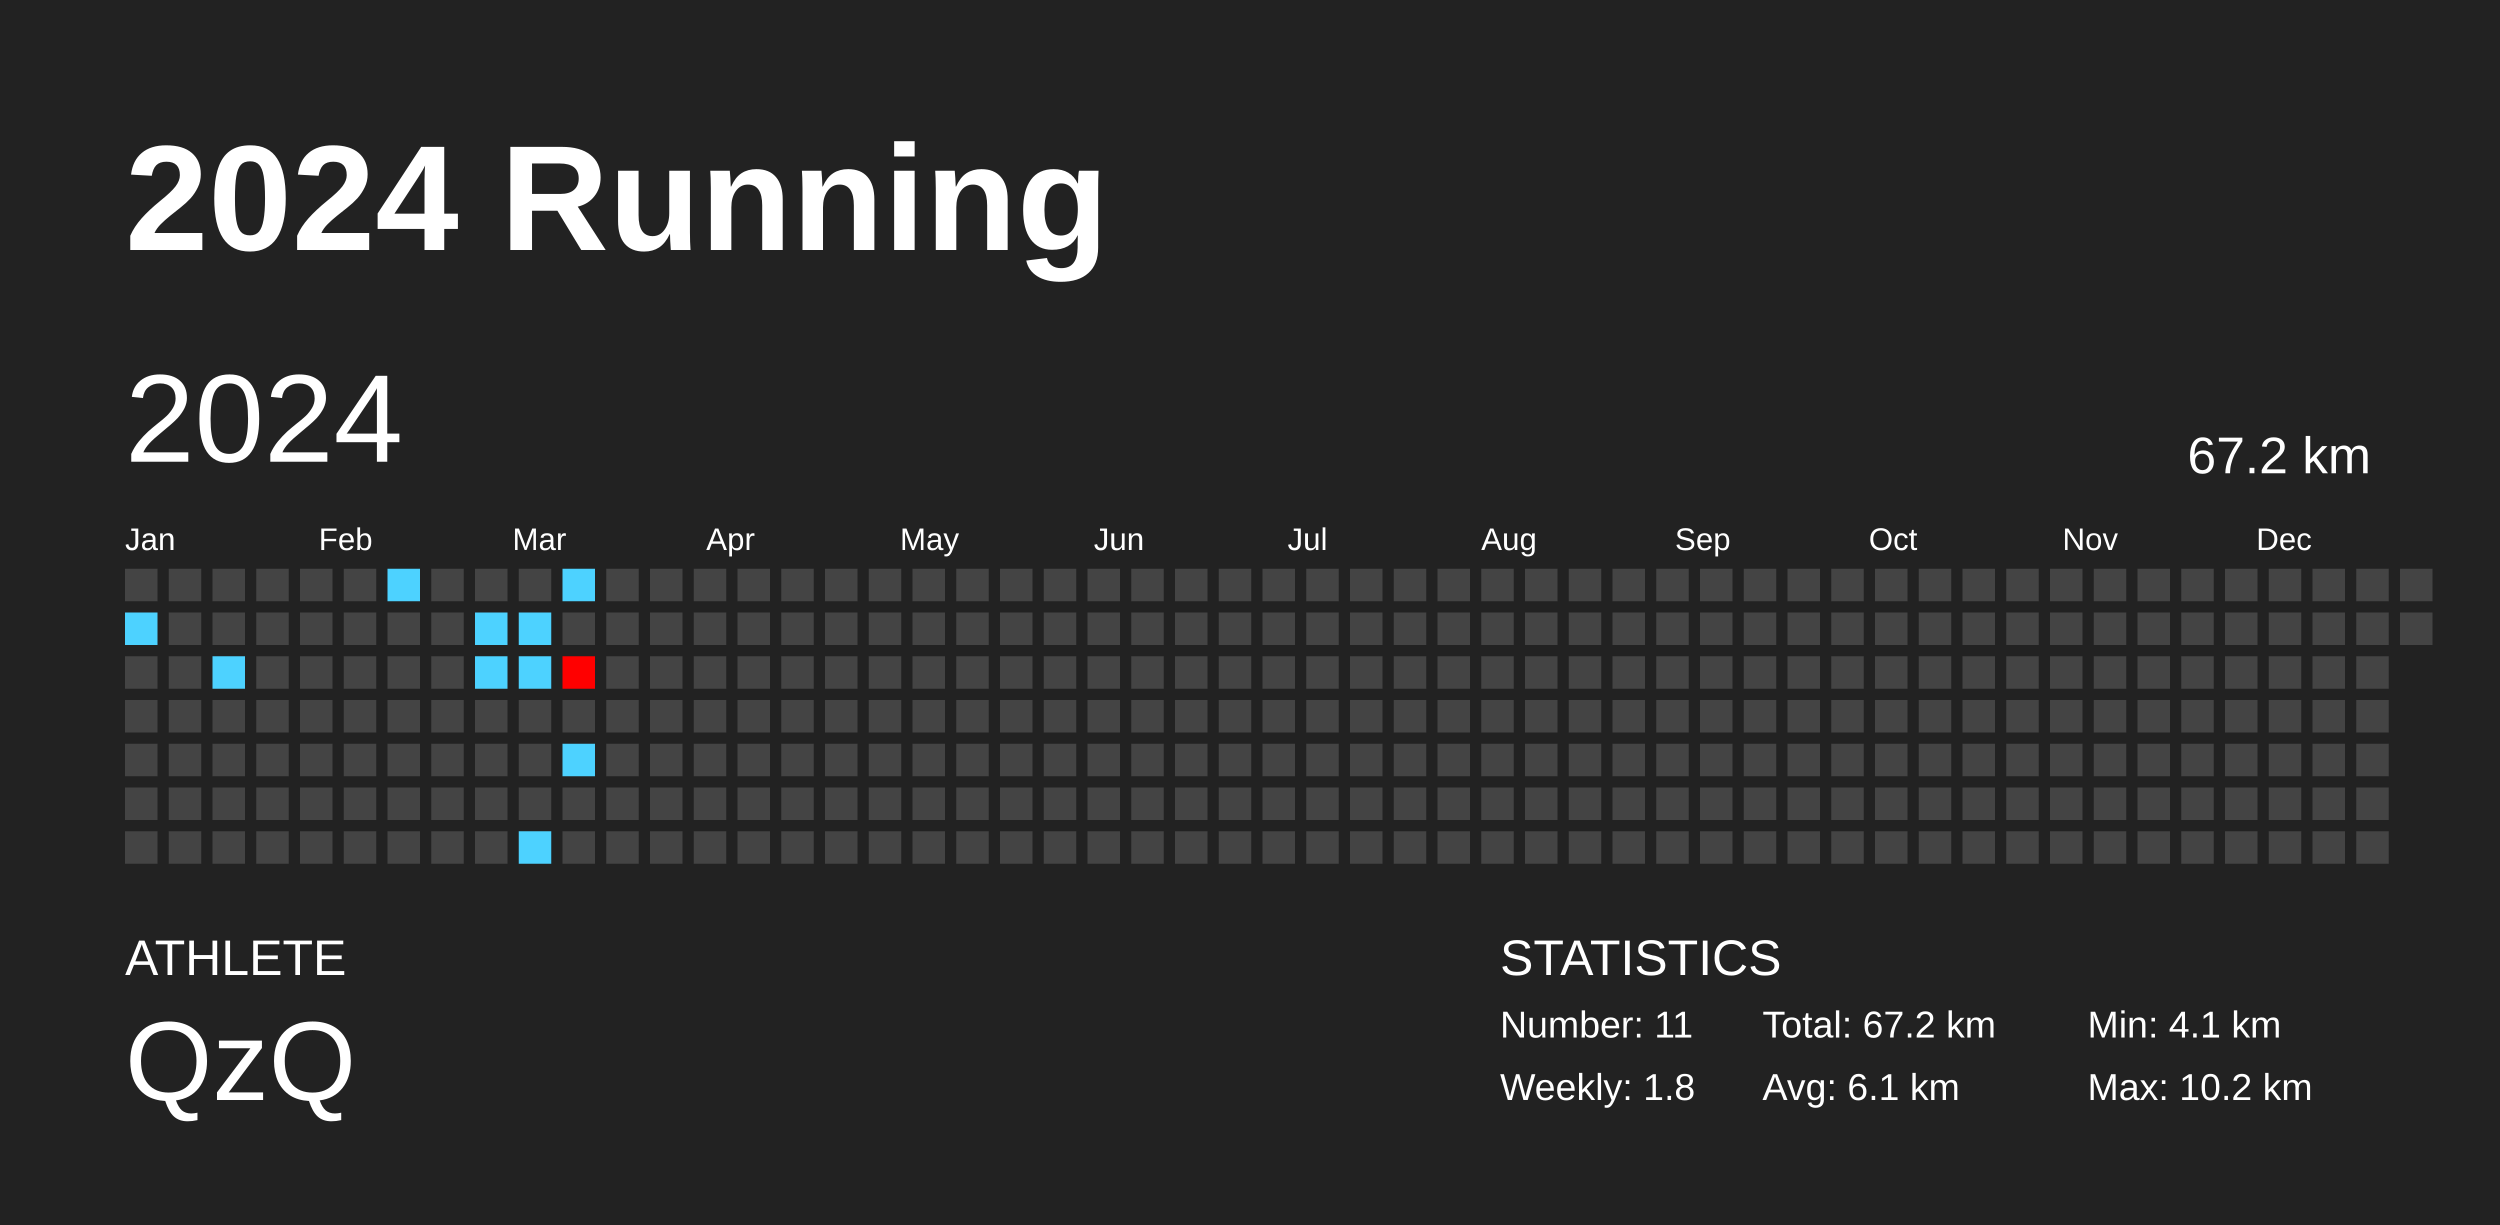
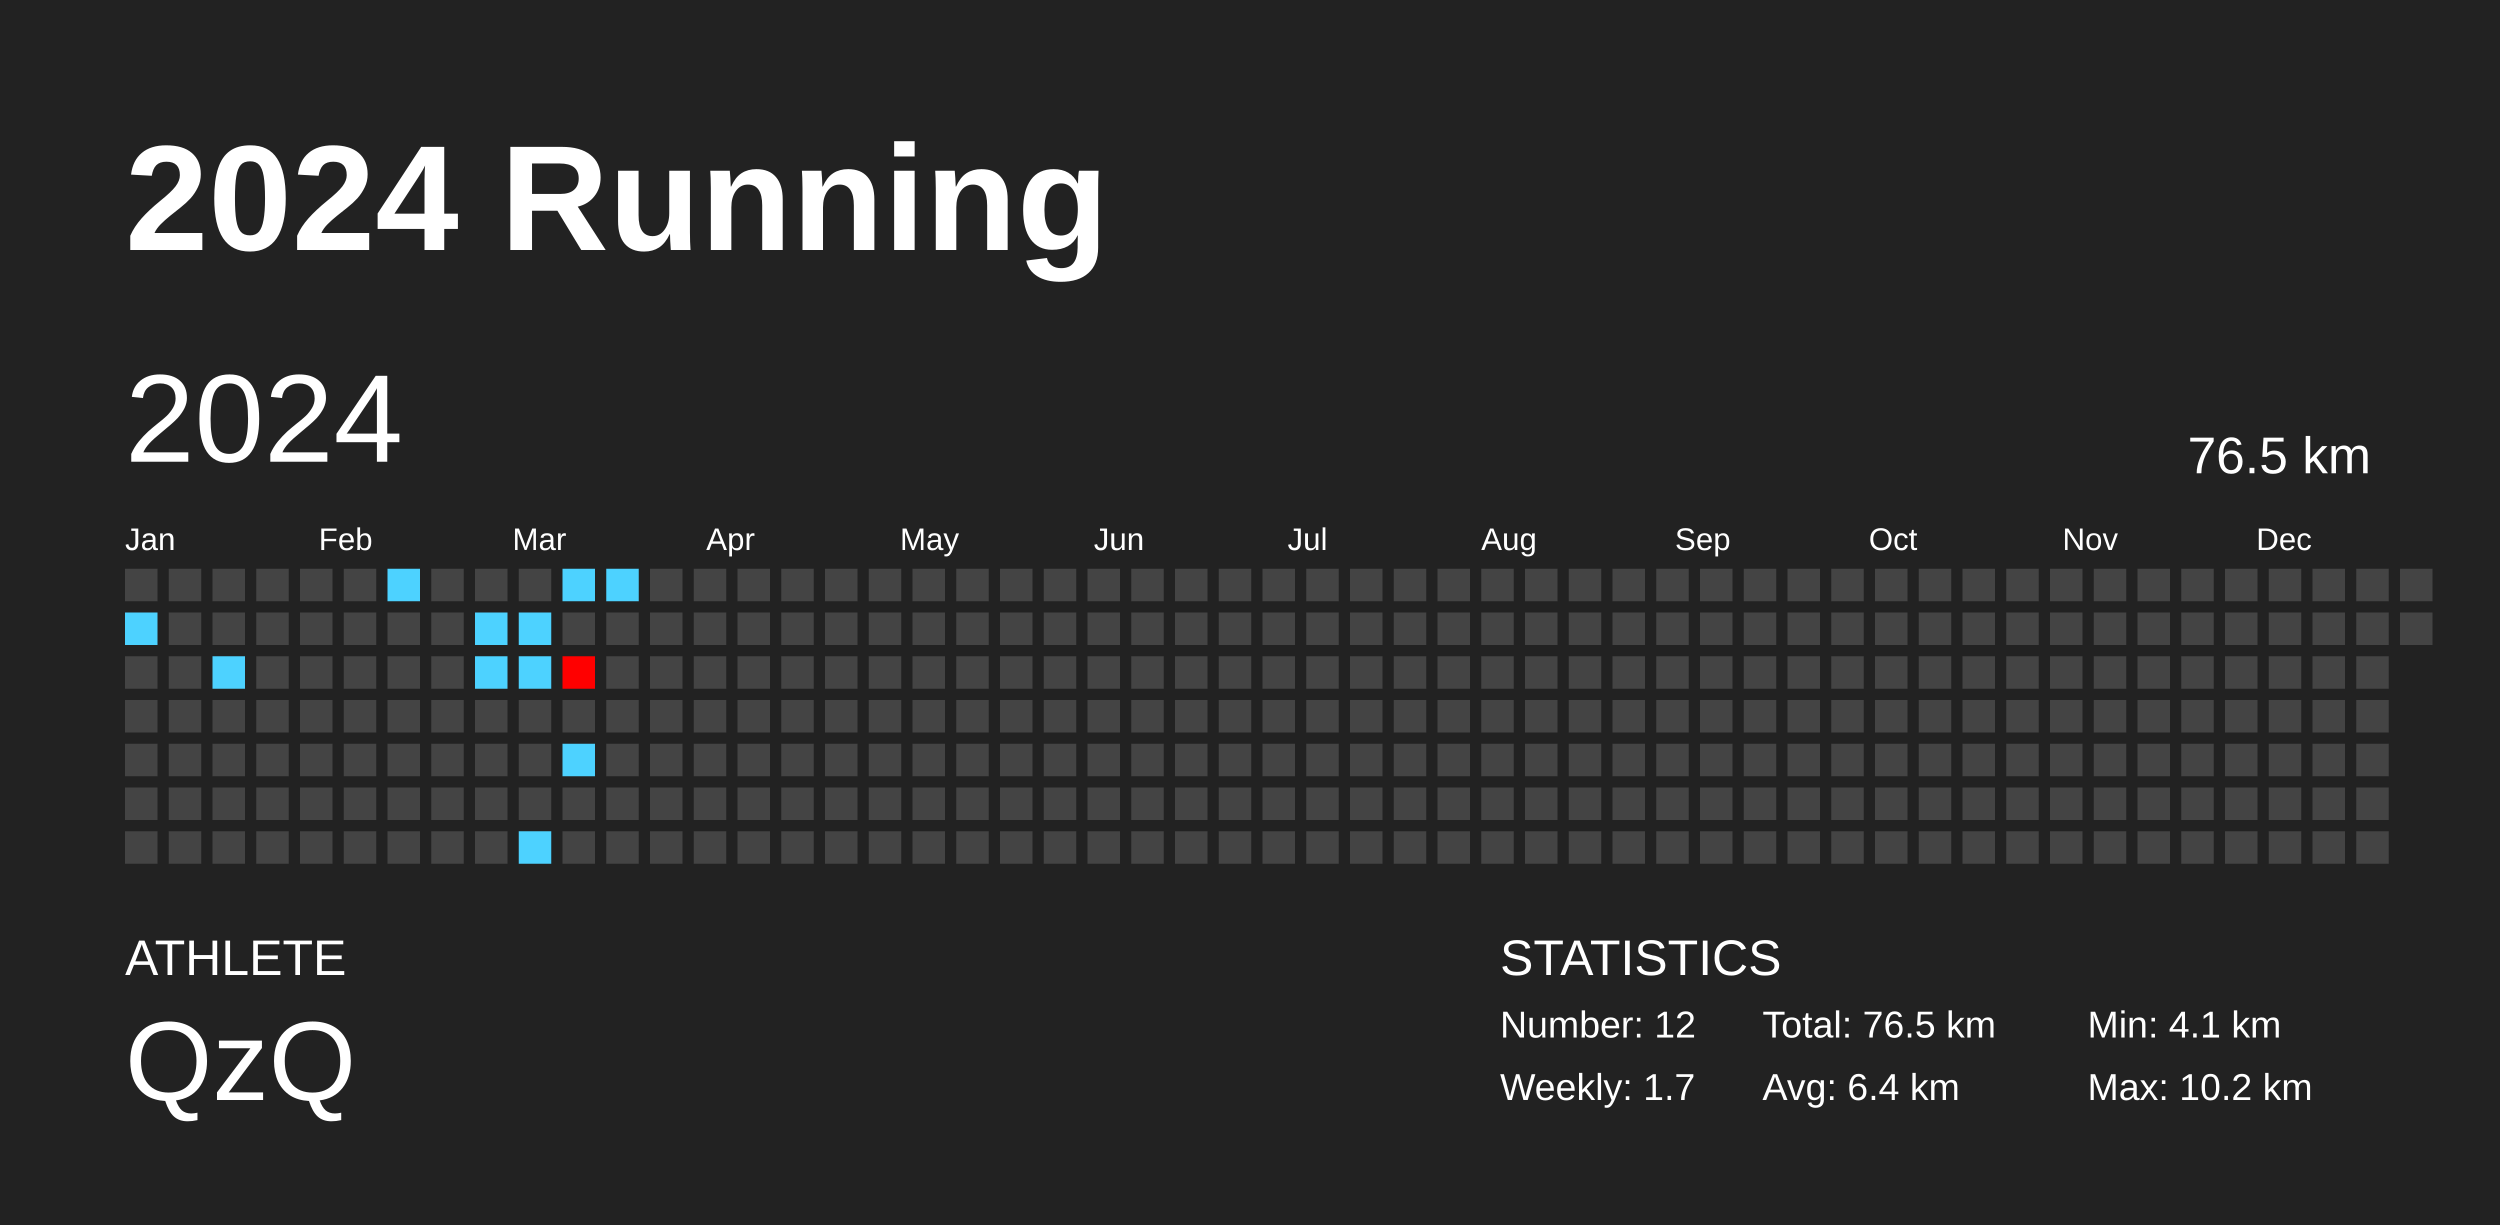
<svg xmlns="http://www.w3.org/2000/svg" baseProfile="full" height="98mm" version="1.1" viewBox="0,0,200,98" width="200mm">
  <defs />
  <rect fill="#222222" height="98" width="200" x="0" y="0" />
  <text fill="#FFFFFF" style="font-size:12px; font-family:Arial; font-weight:bold;" x="10" y="20">2024 Running</text>
  <text fill="#FFFFFF" style="font-size:4px; font-family:Arial" x="10" y="78">ATHLETE</text>
  <text fill="#FFFFFF" style="font-size:9px; font-family:Arial" x="10" y="88">QzQ</text>
  <text fill="#FFFFFF" style="font-size:4px; font-family:Arial" x="120" y="78">STATISTICS</text>
-   <text fill="#FFFFFF" style="font-size:3px; font-family:Arial" x="120" y="83">Number: 11</text>
-   <text fill="#FFFFFF" style="font-size:3px; font-family:Arial" x="120" y="88">Weekly: 1.8</text>
-   <text fill="#FFFFFF" style="font-size:3px; font-family:Arial" x="141" y="83">Total: 67.2 km</text>
-   <text fill="#FFFFFF" style="font-size:3px; font-family:Arial" x="141" y="88">Avg: 6.1 km</text>
+   <text fill="#FFFFFF" style="font-size:3px; font-family:Arial" x="120" y="83">Number: 12</text>
+   <text fill="#FFFFFF" style="font-size:3px; font-family:Arial" x="120" y="88">Weekly: 1.7</text>
+   <text fill="#FFFFFF" style="font-size:3px; font-family:Arial" x="141" y="83">Total: 76.5 km</text>
+   <text fill="#FFFFFF" style="font-size:3px; font-family:Arial" x="141" y="88">Avg: 6.4 km</text>
  <text fill="#FFFFFF" style="font-size:3px; font-family:Arial" x="167" y="83">Min: 4.1 km</text>
  <text fill="#FFFFFF" style="font-size:3px; font-family:Arial" x="167" y="88">Max: 10.2 km</text>
  <text dominant-baseline="hanging" fill="#FFFFFF" style="font-size:10.0px; font-family:Arial;" x="10" y="30">2024</text>
-   <text dominant-baseline="hanging" fill="#FFFFFF" style="font-size:4.125px; font-family:Arial;" x="175" y="35">67.2 km</text>
+   <text dominant-baseline="hanging" fill="#FFFFFF" style="font-size:4.125px; font-family:Arial;" x="175" y="35">76.5 km</text>
  <text fill="#FFFFFF" style="font-size:2.5px; font-family:Arial" x="10.0" y="44">Jan</text>
  <text fill="#FFFFFF" style="font-size:2.5px; font-family:Arial" x="25.5" y="44">Feb</text>
  <text fill="#FFFFFF" style="font-size:2.5px; font-family:Arial" x="41.0" y="44">Mar</text>
  <text fill="#FFFFFF" style="font-size:2.5px; font-family:Arial" x="56.5" y="44">Apr</text>
  <text fill="#FFFFFF" style="font-size:2.5px; font-family:Arial" x="72.0" y="44">May</text>
  <text fill="#FFFFFF" style="font-size:2.5px; font-family:Arial" x="87.5" y="44">Jun</text>
  <text fill="#FFFFFF" style="font-size:2.5px; font-family:Arial" x="103.0" y="44">Jul</text>
  <text fill="#FFFFFF" style="font-size:2.5px; font-family:Arial" x="118.5" y="44">Aug</text>
  <text fill="#FFFFFF" style="font-size:2.5px; font-family:Arial" x="134.0" y="44">Sep</text>
  <text fill="#FFFFFF" style="font-size:2.5px; font-family:Arial" x="149.5" y="44">Oct</text>
  <text fill="#FFFFFF" style="font-size:2.5px; font-family:Arial" x="165.0" y="44">Nov</text>
  <text fill="#FFFFFF" style="font-size:2.5px; font-family:Arial" x="180.5" y="44">Dec</text>
  <rect fill="#444444" height="2.6" width="2.6" x="10.0" y="45.5" />
  <rect fill="#4dd2ff" height="2.6" width="2.6" x="10.0" y="49.0" />
  <rect fill="#444444" height="2.6" width="2.6" x="10.0" y="52.5" />
  <rect fill="#444444" height="2.6" width="2.6" x="10.0" y="56.0" />
  <rect fill="#444444" height="2.6" width="2.6" x="10.0" y="59.5" />
  <rect fill="#444444" height="2.6" width="2.6" x="10.0" y="63.0" />
  <rect fill="#444444" height="2.6" width="2.6" x="10.0" y="66.5" />
  <rect fill="#444444" height="2.6" width="2.6" x="13.5" y="45.5" />
  <rect fill="#444444" height="2.6" width="2.6" x="13.5" y="49.0" />
  <rect fill="#444444" height="2.6" width="2.6" x="13.5" y="52.5" />
  <rect fill="#444444" height="2.6" width="2.6" x="13.5" y="56.0" />
  <rect fill="#444444" height="2.6" width="2.6" x="13.5" y="59.5" />
  <rect fill="#444444" height="2.6" width="2.6" x="13.5" y="63.0" />
  <rect fill="#444444" height="2.6" width="2.6" x="13.5" y="66.5" />
  <rect fill="#444444" height="2.6" width="2.6" x="17.0" y="45.5" />
  <rect fill="#444444" height="2.6" width="2.6" x="17.0" y="49.0" />
  <rect fill="#4dd2ff" height="2.6" width="2.6" x="17.0" y="52.5" />
  <rect fill="#444444" height="2.6" width="2.6" x="17.0" y="56.0" />
  <rect fill="#444444" height="2.6" width="2.6" x="17.0" y="59.5" />
  <rect fill="#444444" height="2.6" width="2.6" x="17.0" y="63.0" />
  <rect fill="#444444" height="2.6" width="2.6" x="17.0" y="66.5" />
  <rect fill="#444444" height="2.6" width="2.6" x="20.5" y="45.5" />
  <rect fill="#444444" height="2.6" width="2.6" x="20.5" y="49.0" />
  <rect fill="#444444" height="2.6" width="2.6" x="20.5" y="52.5" />
  <rect fill="#444444" height="2.6" width="2.6" x="20.5" y="56.0" />
  <rect fill="#444444" height="2.6" width="2.6" x="20.5" y="59.5" />
  <rect fill="#444444" height="2.6" width="2.6" x="20.5" y="63.0" />
  <rect fill="#444444" height="2.6" width="2.6" x="20.5" y="66.5" />
  <rect fill="#444444" height="2.6" width="2.6" x="24.0" y="45.5" />
  <rect fill="#444444" height="2.6" width="2.6" x="24.0" y="49.0" />
  <rect fill="#444444" height="2.6" width="2.6" x="24.0" y="52.5" />
  <rect fill="#444444" height="2.6" width="2.6" x="24.0" y="56.0" />
  <rect fill="#444444" height="2.6" width="2.6" x="24.0" y="59.5" />
  <rect fill="#444444" height="2.6" width="2.6" x="24.0" y="63.0" />
  <rect fill="#444444" height="2.6" width="2.6" x="24.0" y="66.5" />
  <rect fill="#444444" height="2.6" width="2.6" x="27.5" y="45.5" />
  <rect fill="#444444" height="2.6" width="2.6" x="27.5" y="49.0" />
  <rect fill="#444444" height="2.6" width="2.6" x="27.5" y="52.5" />
  <rect fill="#444444" height="2.6" width="2.6" x="27.5" y="56.0" />
  <rect fill="#444444" height="2.6" width="2.6" x="27.5" y="59.5" />
  <rect fill="#444444" height="2.6" width="2.6" x="27.5" y="63.0" />
  <rect fill="#444444" height="2.6" width="2.6" x="27.5" y="66.5" />
  <rect fill="#4dd2ff" height="2.6" width="2.6" x="31.0" y="45.5" />
  <rect fill="#444444" height="2.6" width="2.6" x="31.0" y="49.0" />
  <rect fill="#444444" height="2.6" width="2.6" x="31.0" y="52.5" />
  <rect fill="#444444" height="2.6" width="2.6" x="31.0" y="56.0" />
  <rect fill="#444444" height="2.6" width="2.6" x="31.0" y="59.5" />
  <rect fill="#444444" height="2.6" width="2.6" x="31.0" y="63.0" />
  <rect fill="#444444" height="2.6" width="2.6" x="31.0" y="66.5" />
  <rect fill="#444444" height="2.6" width="2.6" x="34.5" y="45.5" />
  <rect fill="#444444" height="2.6" width="2.6" x="34.5" y="49.0" />
  <rect fill="#444444" height="2.6" width="2.6" x="34.5" y="52.5" />
  <rect fill="#444444" height="2.6" width="2.6" x="34.5" y="56.0" />
  <rect fill="#444444" height="2.6" width="2.6" x="34.5" y="59.5" />
  <rect fill="#444444" height="2.6" width="2.6" x="34.5" y="63.0" />
  <rect fill="#444444" height="2.6" width="2.6" x="34.5" y="66.5" />
  <rect fill="#444444" height="2.6" width="2.6" x="38.0" y="45.5" />
  <rect fill="#4dd2ff" height="2.6" width="2.6" x="38.0" y="49.0" />
  <rect fill="#4dd2ff" height="2.6" width="2.6" x="38.0" y="52.5" />
  <rect fill="#444444" height="2.6" width="2.6" x="38.0" y="56.0" />
  <rect fill="#444444" height="2.6" width="2.6" x="38.0" y="59.5" />
  <rect fill="#444444" height="2.6" width="2.6" x="38.0" y="63.0" />
  <rect fill="#444444" height="2.6" width="2.6" x="38.0" y="66.5" />
  <rect fill="#444444" height="2.6" width="2.6" x="41.5" y="45.5" />
  <rect fill="#4dd2ff" height="2.6" width="2.6" x="41.5" y="49.0" />
  <rect fill="#4dd2ff" height="2.6" width="2.6" x="41.5" y="52.5" />
  <rect fill="#444444" height="2.6" width="2.6" x="41.5" y="56.0" />
  <rect fill="#444444" height="2.6" width="2.6" x="41.5" y="59.5" />
  <rect fill="#444444" height="2.6" width="2.6" x="41.5" y="63.0" />
  <rect fill="#4dd2ff" height="2.6" width="2.6" x="41.5" y="66.5" />
  <rect fill="#4dd2ff" height="2.6" width="2.6" x="45.0" y="45.5" />
  <rect fill="#444444" height="2.6" width="2.6" x="45.0" y="49.0" />
  <rect fill="#ff0000" height="2.6" width="2.6" x="45.0" y="52.5" />
  <rect fill="#444444" height="2.6" width="2.6" x="45.0" y="56.0" />
  <rect fill="#4dd2ff" height="2.6" width="2.6" x="45.0" y="59.5" />
  <rect fill="#444444" height="2.6" width="2.6" x="45.0" y="63.0" />
  <rect fill="#444444" height="2.6" width="2.6" x="45.0" y="66.5" />
-   <rect fill="#444444" height="2.6" width="2.6" x="48.5" y="45.5" />
+   <rect fill="#4dd2ff" height="2.6" width="2.6" x="48.5" y="45.5" />
  <rect fill="#444444" height="2.6" width="2.6" x="48.5" y="49.0" />
  <rect fill="#444444" height="2.6" width="2.6" x="48.5" y="52.5" />
  <rect fill="#444444" height="2.6" width="2.6" x="48.5" y="56.0" />
  <rect fill="#444444" height="2.6" width="2.6" x="48.5" y="59.5" />
  <rect fill="#444444" height="2.6" width="2.6" x="48.5" y="63.0" />
  <rect fill="#444444" height="2.6" width="2.6" x="48.5" y="66.5" />
  <rect fill="#444444" height="2.6" width="2.6" x="52.0" y="45.5" />
  <rect fill="#444444" height="2.6" width="2.6" x="52.0" y="49.0" />
  <rect fill="#444444" height="2.6" width="2.6" x="52.0" y="52.5" />
  <rect fill="#444444" height="2.6" width="2.6" x="52.0" y="56.0" />
  <rect fill="#444444" height="2.6" width="2.6" x="52.0" y="59.5" />
  <rect fill="#444444" height="2.6" width="2.6" x="52.0" y="63.0" />
  <rect fill="#444444" height="2.6" width="2.6" x="52.0" y="66.5" />
  <rect fill="#444444" height="2.6" width="2.6" x="55.5" y="45.5" />
  <rect fill="#444444" height="2.6" width="2.6" x="55.5" y="49.0" />
  <rect fill="#444444" height="2.6" width="2.6" x="55.5" y="52.5" />
  <rect fill="#444444" height="2.6" width="2.6" x="55.5" y="56.0" />
  <rect fill="#444444" height="2.6" width="2.6" x="55.5" y="59.5" />
  <rect fill="#444444" height="2.6" width="2.6" x="55.5" y="63.0" />
  <rect fill="#444444" height="2.6" width="2.6" x="55.5" y="66.5" />
  <rect fill="#444444" height="2.6" width="2.6" x="59.0" y="45.5" />
  <rect fill="#444444" height="2.6" width="2.6" x="59.0" y="49.0" />
  <rect fill="#444444" height="2.6" width="2.6" x="59.0" y="52.5" />
  <rect fill="#444444" height="2.6" width="2.6" x="59.0" y="56.0" />
  <rect fill="#444444" height="2.6" width="2.6" x="59.0" y="59.5" />
  <rect fill="#444444" height="2.6" width="2.6" x="59.0" y="63.0" />
  <rect fill="#444444" height="2.6" width="2.6" x="59.0" y="66.5" />
  <rect fill="#444444" height="2.6" width="2.6" x="62.5" y="45.5" />
  <rect fill="#444444" height="2.6" width="2.6" x="62.5" y="49.0" />
  <rect fill="#444444" height="2.6" width="2.6" x="62.5" y="52.5" />
  <rect fill="#444444" height="2.6" width="2.6" x="62.5" y="56.0" />
  <rect fill="#444444" height="2.6" width="2.6" x="62.5" y="59.5" />
  <rect fill="#444444" height="2.6" width="2.6" x="62.5" y="63.0" />
  <rect fill="#444444" height="2.6" width="2.6" x="62.5" y="66.5" />
  <rect fill="#444444" height="2.6" width="2.6" x="66.0" y="45.5" />
  <rect fill="#444444" height="2.6" width="2.6" x="66.0" y="49.0" />
  <rect fill="#444444" height="2.6" width="2.6" x="66.0" y="52.5" />
  <rect fill="#444444" height="2.6" width="2.6" x="66.0" y="56.0" />
  <rect fill="#444444" height="2.6" width="2.6" x="66.0" y="59.5" />
  <rect fill="#444444" height="2.6" width="2.6" x="66.0" y="63.0" />
  <rect fill="#444444" height="2.6" width="2.6" x="66.0" y="66.5" />
  <rect fill="#444444" height="2.6" width="2.6" x="69.5" y="45.5" />
  <rect fill="#444444" height="2.6" width="2.6" x="69.5" y="49.0" />
  <rect fill="#444444" height="2.6" width="2.6" x="69.5" y="52.5" />
  <rect fill="#444444" height="2.6" width="2.6" x="69.5" y="56.0" />
  <rect fill="#444444" height="2.6" width="2.6" x="69.5" y="59.5" />
  <rect fill="#444444" height="2.6" width="2.6" x="69.5" y="63.0" />
  <rect fill="#444444" height="2.6" width="2.6" x="69.5" y="66.5" />
  <rect fill="#444444" height="2.6" width="2.6" x="73.0" y="45.5" />
  <rect fill="#444444" height="2.6" width="2.6" x="73.0" y="49.0" />
  <rect fill="#444444" height="2.6" width="2.6" x="73.0" y="52.5" />
  <rect fill="#444444" height="2.6" width="2.6" x="73.0" y="56.0" />
  <rect fill="#444444" height="2.6" width="2.6" x="73.0" y="59.5" />
  <rect fill="#444444" height="2.6" width="2.6" x="73.0" y="63.0" />
  <rect fill="#444444" height="2.6" width="2.6" x="73.0" y="66.5" />
  <rect fill="#444444" height="2.6" width="2.6" x="76.5" y="45.5" />
  <rect fill="#444444" height="2.6" width="2.6" x="76.5" y="49.0" />
  <rect fill="#444444" height="2.6" width="2.6" x="76.5" y="52.5" />
  <rect fill="#444444" height="2.6" width="2.6" x="76.5" y="56.0" />
  <rect fill="#444444" height="2.6" width="2.6" x="76.5" y="59.5" />
  <rect fill="#444444" height="2.6" width="2.6" x="76.5" y="63.0" />
  <rect fill="#444444" height="2.6" width="2.6" x="76.5" y="66.5" />
  <rect fill="#444444" height="2.6" width="2.6" x="80.0" y="45.5" />
  <rect fill="#444444" height="2.6" width="2.6" x="80.0" y="49.0" />
  <rect fill="#444444" height="2.6" width="2.6" x="80.0" y="52.5" />
  <rect fill="#444444" height="2.6" width="2.6" x="80.0" y="56.0" />
  <rect fill="#444444" height="2.6" width="2.6" x="80.0" y="59.5" />
  <rect fill="#444444" height="2.6" width="2.6" x="80.0" y="63.0" />
  <rect fill="#444444" height="2.6" width="2.6" x="80.0" y="66.5" />
  <rect fill="#444444" height="2.6" width="2.6" x="83.5" y="45.5" />
  <rect fill="#444444" height="2.6" width="2.6" x="83.5" y="49.0" />
  <rect fill="#444444" height="2.6" width="2.6" x="83.5" y="52.5" />
  <rect fill="#444444" height="2.6" width="2.6" x="83.5" y="56.0" />
  <rect fill="#444444" height="2.6" width="2.6" x="83.5" y="59.5" />
  <rect fill="#444444" height="2.6" width="2.6" x="83.5" y="63.0" />
  <rect fill="#444444" height="2.6" width="2.6" x="83.5" y="66.5" />
  <rect fill="#444444" height="2.6" width="2.6" x="87.0" y="45.5" />
  <rect fill="#444444" height="2.6" width="2.6" x="87.0" y="49.0" />
  <rect fill="#444444" height="2.6" width="2.6" x="87.0" y="52.5" />
  <rect fill="#444444" height="2.6" width="2.6" x="87.0" y="56.0" />
  <rect fill="#444444" height="2.6" width="2.6" x="87.0" y="59.5" />
  <rect fill="#444444" height="2.6" width="2.6" x="87.0" y="63.0" />
  <rect fill="#444444" height="2.6" width="2.6" x="87.0" y="66.5" />
  <rect fill="#444444" height="2.6" width="2.6" x="90.5" y="45.5" />
  <rect fill="#444444" height="2.6" width="2.6" x="90.5" y="49.0" />
  <rect fill="#444444" height="2.6" width="2.6" x="90.5" y="52.5" />
  <rect fill="#444444" height="2.6" width="2.6" x="90.5" y="56.0" />
  <rect fill="#444444" height="2.6" width="2.6" x="90.5" y="59.5" />
  <rect fill="#444444" height="2.6" width="2.6" x="90.5" y="63.0" />
  <rect fill="#444444" height="2.6" width="2.6" x="90.5" y="66.5" />
  <rect fill="#444444" height="2.6" width="2.6" x="94.0" y="45.5" />
  <rect fill="#444444" height="2.6" width="2.6" x="94.0" y="49.0" />
  <rect fill="#444444" height="2.6" width="2.6" x="94.0" y="52.5" />
  <rect fill="#444444" height="2.6" width="2.6" x="94.0" y="56.0" />
  <rect fill="#444444" height="2.6" width="2.6" x="94.0" y="59.5" />
  <rect fill="#444444" height="2.6" width="2.6" x="94.0" y="63.0" />
  <rect fill="#444444" height="2.6" width="2.6" x="94.0" y="66.5" />
  <rect fill="#444444" height="2.6" width="2.6" x="97.5" y="45.5" />
  <rect fill="#444444" height="2.6" width="2.6" x="97.5" y="49.0" />
  <rect fill="#444444" height="2.6" width="2.6" x="97.5" y="52.5" />
  <rect fill="#444444" height="2.6" width="2.6" x="97.5" y="56.0" />
  <rect fill="#444444" height="2.6" width="2.6" x="97.5" y="59.5" />
  <rect fill="#444444" height="2.6" width="2.6" x="97.5" y="63.0" />
  <rect fill="#444444" height="2.6" width="2.6" x="97.5" y="66.5" />
  <rect fill="#444444" height="2.6" width="2.6" x="101.0" y="45.5" />
  <rect fill="#444444" height="2.6" width="2.6" x="101.0" y="49.0" />
  <rect fill="#444444" height="2.6" width="2.6" x="101.0" y="52.5" />
  <rect fill="#444444" height="2.6" width="2.6" x="101.0" y="56.0" />
  <rect fill="#444444" height="2.6" width="2.6" x="101.0" y="59.5" />
  <rect fill="#444444" height="2.6" width="2.6" x="101.0" y="63.0" />
  <rect fill="#444444" height="2.6" width="2.6" x="101.0" y="66.5" />
  <rect fill="#444444" height="2.6" width="2.6" x="104.5" y="45.5" />
  <rect fill="#444444" height="2.6" width="2.6" x="104.5" y="49.0" />
  <rect fill="#444444" height="2.6" width="2.6" x="104.5" y="52.5" />
  <rect fill="#444444" height="2.6" width="2.6" x="104.5" y="56.0" />
  <rect fill="#444444" height="2.6" width="2.6" x="104.5" y="59.5" />
  <rect fill="#444444" height="2.6" width="2.6" x="104.5" y="63.0" />
  <rect fill="#444444" height="2.6" width="2.6" x="104.5" y="66.5" />
  <rect fill="#444444" height="2.6" width="2.6" x="108.0" y="45.5" />
  <rect fill="#444444" height="2.6" width="2.6" x="108.0" y="49.0" />
  <rect fill="#444444" height="2.6" width="2.6" x="108.0" y="52.5" />
  <rect fill="#444444" height="2.6" width="2.6" x="108.0" y="56.0" />
  <rect fill="#444444" height="2.6" width="2.6" x="108.0" y="59.5" />
  <rect fill="#444444" height="2.6" width="2.6" x="108.0" y="63.0" />
  <rect fill="#444444" height="2.6" width="2.6" x="108.0" y="66.5" />
  <rect fill="#444444" height="2.6" width="2.6" x="111.5" y="45.5" />
  <rect fill="#444444" height="2.6" width="2.6" x="111.5" y="49.0" />
  <rect fill="#444444" height="2.6" width="2.6" x="111.5" y="52.5" />
  <rect fill="#444444" height="2.6" width="2.6" x="111.5" y="56.0" />
  <rect fill="#444444" height="2.6" width="2.6" x="111.5" y="59.5" />
  <rect fill="#444444" height="2.6" width="2.6" x="111.5" y="63.0" />
  <rect fill="#444444" height="2.6" width="2.6" x="111.5" y="66.5" />
  <rect fill="#444444" height="2.6" width="2.6" x="115.0" y="45.5" />
  <rect fill="#444444" height="2.6" width="2.6" x="115.0" y="49.0" />
  <rect fill="#444444" height="2.6" width="2.6" x="115.0" y="52.5" />
  <rect fill="#444444" height="2.6" width="2.6" x="115.0" y="56.0" />
  <rect fill="#444444" height="2.6" width="2.6" x="115.0" y="59.5" />
  <rect fill="#444444" height="2.6" width="2.6" x="115.0" y="63.0" />
  <rect fill="#444444" height="2.6" width="2.6" x="115.0" y="66.5" />
  <rect fill="#444444" height="2.6" width="2.6" x="118.5" y="45.5" />
  <rect fill="#444444" height="2.6" width="2.6" x="118.5" y="49.0" />
  <rect fill="#444444" height="2.6" width="2.6" x="118.5" y="52.5" />
  <rect fill="#444444" height="2.6" width="2.6" x="118.5" y="56.0" />
  <rect fill="#444444" height="2.6" width="2.6" x="118.5" y="59.5" />
  <rect fill="#444444" height="2.6" width="2.6" x="118.5" y="63.0" />
  <rect fill="#444444" height="2.6" width="2.6" x="118.5" y="66.5" />
  <rect fill="#444444" height="2.6" width="2.6" x="122.0" y="45.5" />
  <rect fill="#444444" height="2.6" width="2.6" x="122.0" y="49.0" />
  <rect fill="#444444" height="2.6" width="2.6" x="122.0" y="52.5" />
  <rect fill="#444444" height="2.6" width="2.6" x="122.0" y="56.0" />
  <rect fill="#444444" height="2.6" width="2.6" x="122.0" y="59.5" />
  <rect fill="#444444" height="2.6" width="2.6" x="122.0" y="63.0" />
  <rect fill="#444444" height="2.6" width="2.6" x="122.0" y="66.5" />
  <rect fill="#444444" height="2.6" width="2.6" x="125.5" y="45.5" />
  <rect fill="#444444" height="2.6" width="2.6" x="125.5" y="49.0" />
  <rect fill="#444444" height="2.6" width="2.6" x="125.5" y="52.5" />
  <rect fill="#444444" height="2.6" width="2.6" x="125.5" y="56.0" />
  <rect fill="#444444" height="2.6" width="2.6" x="125.5" y="59.5" />
  <rect fill="#444444" height="2.6" width="2.6" x="125.5" y="63.0" />
  <rect fill="#444444" height="2.6" width="2.6" x="125.5" y="66.5" />
  <rect fill="#444444" height="2.6" width="2.6" x="129.0" y="45.5" />
  <rect fill="#444444" height="2.6" width="2.6" x="129.0" y="49.0" />
  <rect fill="#444444" height="2.6" width="2.6" x="129.0" y="52.5" />
  <rect fill="#444444" height="2.6" width="2.6" x="129.0" y="56.0" />
  <rect fill="#444444" height="2.6" width="2.6" x="129.0" y="59.5" />
  <rect fill="#444444" height="2.6" width="2.6" x="129.0" y="63.0" />
  <rect fill="#444444" height="2.6" width="2.6" x="129.0" y="66.5" />
  <rect fill="#444444" height="2.6" width="2.6" x="132.5" y="45.5" />
  <rect fill="#444444" height="2.6" width="2.6" x="132.5" y="49.0" />
  <rect fill="#444444" height="2.6" width="2.6" x="132.5" y="52.5" />
  <rect fill="#444444" height="2.6" width="2.6" x="132.5" y="56.0" />
  <rect fill="#444444" height="2.6" width="2.6" x="132.5" y="59.5" />
  <rect fill="#444444" height="2.6" width="2.6" x="132.5" y="63.0" />
  <rect fill="#444444" height="2.6" width="2.6" x="132.5" y="66.5" />
  <rect fill="#444444" height="2.6" width="2.6" x="136.0" y="45.5" />
  <rect fill="#444444" height="2.6" width="2.6" x="136.0" y="49.0" />
  <rect fill="#444444" height="2.6" width="2.6" x="136.0" y="52.5" />
  <rect fill="#444444" height="2.6" width="2.6" x="136.0" y="56.0" />
  <rect fill="#444444" height="2.6" width="2.6" x="136.0" y="59.5" />
  <rect fill="#444444" height="2.6" width="2.6" x="136.0" y="63.0" />
  <rect fill="#444444" height="2.6" width="2.6" x="136.0" y="66.5" />
  <rect fill="#444444" height="2.6" width="2.6" x="139.5" y="45.5" />
  <rect fill="#444444" height="2.6" width="2.6" x="139.5" y="49.0" />
  <rect fill="#444444" height="2.6" width="2.6" x="139.5" y="52.5" />
  <rect fill="#444444" height="2.6" width="2.6" x="139.5" y="56.0" />
  <rect fill="#444444" height="2.6" width="2.6" x="139.5" y="59.5" />
  <rect fill="#444444" height="2.6" width="2.6" x="139.5" y="63.0" />
  <rect fill="#444444" height="2.6" width="2.6" x="139.5" y="66.5" />
  <rect fill="#444444" height="2.6" width="2.6" x="143.0" y="45.5" />
  <rect fill="#444444" height="2.6" width="2.6" x="143.0" y="49.0" />
  <rect fill="#444444" height="2.6" width="2.6" x="143.0" y="52.5" />
  <rect fill="#444444" height="2.6" width="2.6" x="143.0" y="56.0" />
  <rect fill="#444444" height="2.6" width="2.6" x="143.0" y="59.5" />
  <rect fill="#444444" height="2.6" width="2.6" x="143.0" y="63.0" />
  <rect fill="#444444" height="2.6" width="2.6" x="143.0" y="66.5" />
  <rect fill="#444444" height="2.6" width="2.6" x="146.5" y="45.5" />
  <rect fill="#444444" height="2.6" width="2.6" x="146.5" y="49.0" />
  <rect fill="#444444" height="2.6" width="2.6" x="146.5" y="52.5" />
  <rect fill="#444444" height="2.6" width="2.6" x="146.5" y="56.0" />
  <rect fill="#444444" height="2.6" width="2.6" x="146.5" y="59.5" />
  <rect fill="#444444" height="2.6" width="2.6" x="146.5" y="63.0" />
  <rect fill="#444444" height="2.6" width="2.6" x="146.5" y="66.5" />
  <rect fill="#444444" height="2.6" width="2.6" x="150.0" y="45.5" />
  <rect fill="#444444" height="2.6" width="2.6" x="150.0" y="49.0" />
  <rect fill="#444444" height="2.6" width="2.6" x="150.0" y="52.5" />
  <rect fill="#444444" height="2.6" width="2.6" x="150.0" y="56.0" />
  <rect fill="#444444" height="2.6" width="2.6" x="150.0" y="59.5" />
  <rect fill="#444444" height="2.6" width="2.6" x="150.0" y="63.0" />
  <rect fill="#444444" height="2.6" width="2.6" x="150.0" y="66.5" />
  <rect fill="#444444" height="2.6" width="2.6" x="153.5" y="45.5" />
  <rect fill="#444444" height="2.6" width="2.6" x="153.5" y="49.0" />
  <rect fill="#444444" height="2.6" width="2.6" x="153.5" y="52.5" />
  <rect fill="#444444" height="2.6" width="2.6" x="153.5" y="56.0" />
  <rect fill="#444444" height="2.6" width="2.6" x="153.5" y="59.5" />
  <rect fill="#444444" height="2.6" width="2.6" x="153.5" y="63.0" />
  <rect fill="#444444" height="2.6" width="2.6" x="153.5" y="66.5" />
  <rect fill="#444444" height="2.6" width="2.6" x="157.0" y="45.5" />
  <rect fill="#444444" height="2.6" width="2.6" x="157.0" y="49.0" />
  <rect fill="#444444" height="2.6" width="2.6" x="157.0" y="52.5" />
  <rect fill="#444444" height="2.6" width="2.6" x="157.0" y="56.0" />
  <rect fill="#444444" height="2.6" width="2.6" x="157.0" y="59.5" />
  <rect fill="#444444" height="2.6" width="2.6" x="157.0" y="63.0" />
  <rect fill="#444444" height="2.6" width="2.6" x="157.0" y="66.5" />
  <rect fill="#444444" height="2.6" width="2.6" x="160.5" y="45.5" />
  <rect fill="#444444" height="2.6" width="2.6" x="160.5" y="49.0" />
  <rect fill="#444444" height="2.6" width="2.6" x="160.5" y="52.5" />
  <rect fill="#444444" height="2.6" width="2.6" x="160.5" y="56.0" />
  <rect fill="#444444" height="2.6" width="2.6" x="160.5" y="59.5" />
  <rect fill="#444444" height="2.6" width="2.6" x="160.5" y="63.0" />
  <rect fill="#444444" height="2.6" width="2.6" x="160.5" y="66.5" />
  <rect fill="#444444" height="2.6" width="2.6" x="164.0" y="45.5" />
  <rect fill="#444444" height="2.6" width="2.6" x="164.0" y="49.0" />
  <rect fill="#444444" height="2.6" width="2.6" x="164.0" y="52.5" />
  <rect fill="#444444" height="2.6" width="2.6" x="164.0" y="56.0" />
  <rect fill="#444444" height="2.6" width="2.6" x="164.0" y="59.5" />
  <rect fill="#444444" height="2.6" width="2.6" x="164.0" y="63.0" />
  <rect fill="#444444" height="2.6" width="2.6" x="164.0" y="66.5" />
  <rect fill="#444444" height="2.6" width="2.6" x="167.5" y="45.5" />
  <rect fill="#444444" height="2.6" width="2.6" x="167.5" y="49.0" />
  <rect fill="#444444" height="2.6" width="2.6" x="167.5" y="52.5" />
  <rect fill="#444444" height="2.6" width="2.6" x="167.5" y="56.0" />
  <rect fill="#444444" height="2.6" width="2.6" x="167.5" y="59.5" />
  <rect fill="#444444" height="2.6" width="2.6" x="167.5" y="63.0" />
  <rect fill="#444444" height="2.6" width="2.6" x="167.5" y="66.5" />
  <rect fill="#444444" height="2.6" width="2.6" x="171.0" y="45.5" />
  <rect fill="#444444" height="2.6" width="2.6" x="171.0" y="49.0" />
  <rect fill="#444444" height="2.6" width="2.6" x="171.0" y="52.5" />
  <rect fill="#444444" height="2.6" width="2.6" x="171.0" y="56.0" />
  <rect fill="#444444" height="2.6" width="2.6" x="171.0" y="59.5" />
  <rect fill="#444444" height="2.6" width="2.6" x="171.0" y="63.0" />
  <rect fill="#444444" height="2.6" width="2.6" x="171.0" y="66.5" />
  <rect fill="#444444" height="2.6" width="2.6" x="174.5" y="45.5" />
  <rect fill="#444444" height="2.6" width="2.6" x="174.5" y="49.0" />
  <rect fill="#444444" height="2.6" width="2.6" x="174.5" y="52.5" />
  <rect fill="#444444" height="2.6" width="2.6" x="174.5" y="56.0" />
  <rect fill="#444444" height="2.6" width="2.6" x="174.5" y="59.5" />
  <rect fill="#444444" height="2.6" width="2.6" x="174.5" y="63.0" />
  <rect fill="#444444" height="2.6" width="2.6" x="174.5" y="66.5" />
  <rect fill="#444444" height="2.6" width="2.6" x="178.0" y="45.5" />
  <rect fill="#444444" height="2.6" width="2.6" x="178.0" y="49.0" />
  <rect fill="#444444" height="2.6" width="2.6" x="178.0" y="52.5" />
  <rect fill="#444444" height="2.6" width="2.6" x="178.0" y="56.0" />
  <rect fill="#444444" height="2.6" width="2.6" x="178.0" y="59.5" />
  <rect fill="#444444" height="2.6" width="2.6" x="178.0" y="63.0" />
  <rect fill="#444444" height="2.6" width="2.6" x="178.0" y="66.5" />
  <rect fill="#444444" height="2.6" width="2.6" x="181.5" y="45.5" />
  <rect fill="#444444" height="2.6" width="2.6" x="181.5" y="49.0" />
  <rect fill="#444444" height="2.6" width="2.6" x="181.5" y="52.5" />
  <rect fill="#444444" height="2.6" width="2.6" x="181.5" y="56.0" />
  <rect fill="#444444" height="2.6" width="2.6" x="181.5" y="59.5" />
  <rect fill="#444444" height="2.6" width="2.6" x="181.5" y="63.0" />
  <rect fill="#444444" height="2.6" width="2.6" x="181.5" y="66.5" />
  <rect fill="#444444" height="2.6" width="2.6" x="185.0" y="45.5" />
  <rect fill="#444444" height="2.6" width="2.6" x="185.0" y="49.0" />
  <rect fill="#444444" height="2.6" width="2.6" x="185.0" y="52.5" />
  <rect fill="#444444" height="2.6" width="2.6" x="185.0" y="56.0" />
  <rect fill="#444444" height="2.6" width="2.6" x="185.0" y="59.5" />
  <rect fill="#444444" height="2.6" width="2.6" x="185.0" y="63.0" />
  <rect fill="#444444" height="2.6" width="2.6" x="185.0" y="66.5" />
  <rect fill="#444444" height="2.6" width="2.6" x="188.5" y="45.5" />
  <rect fill="#444444" height="2.6" width="2.6" x="188.5" y="49.0" />
  <rect fill="#444444" height="2.6" width="2.6" x="188.5" y="52.5" />
  <rect fill="#444444" height="2.6" width="2.6" x="188.5" y="56.0" />
  <rect fill="#444444" height="2.6" width="2.6" x="188.5" y="59.5" />
  <rect fill="#444444" height="2.6" width="2.6" x="188.5" y="63.0" />
  <rect fill="#444444" height="2.6" width="2.6" x="188.5" y="66.5" />
  <rect fill="#444444" height="2.6" width="2.6" x="192.0" y="45.5" />
  <rect fill="#444444" height="2.6" width="2.6" x="192.0" y="49.0" />
</svg>
